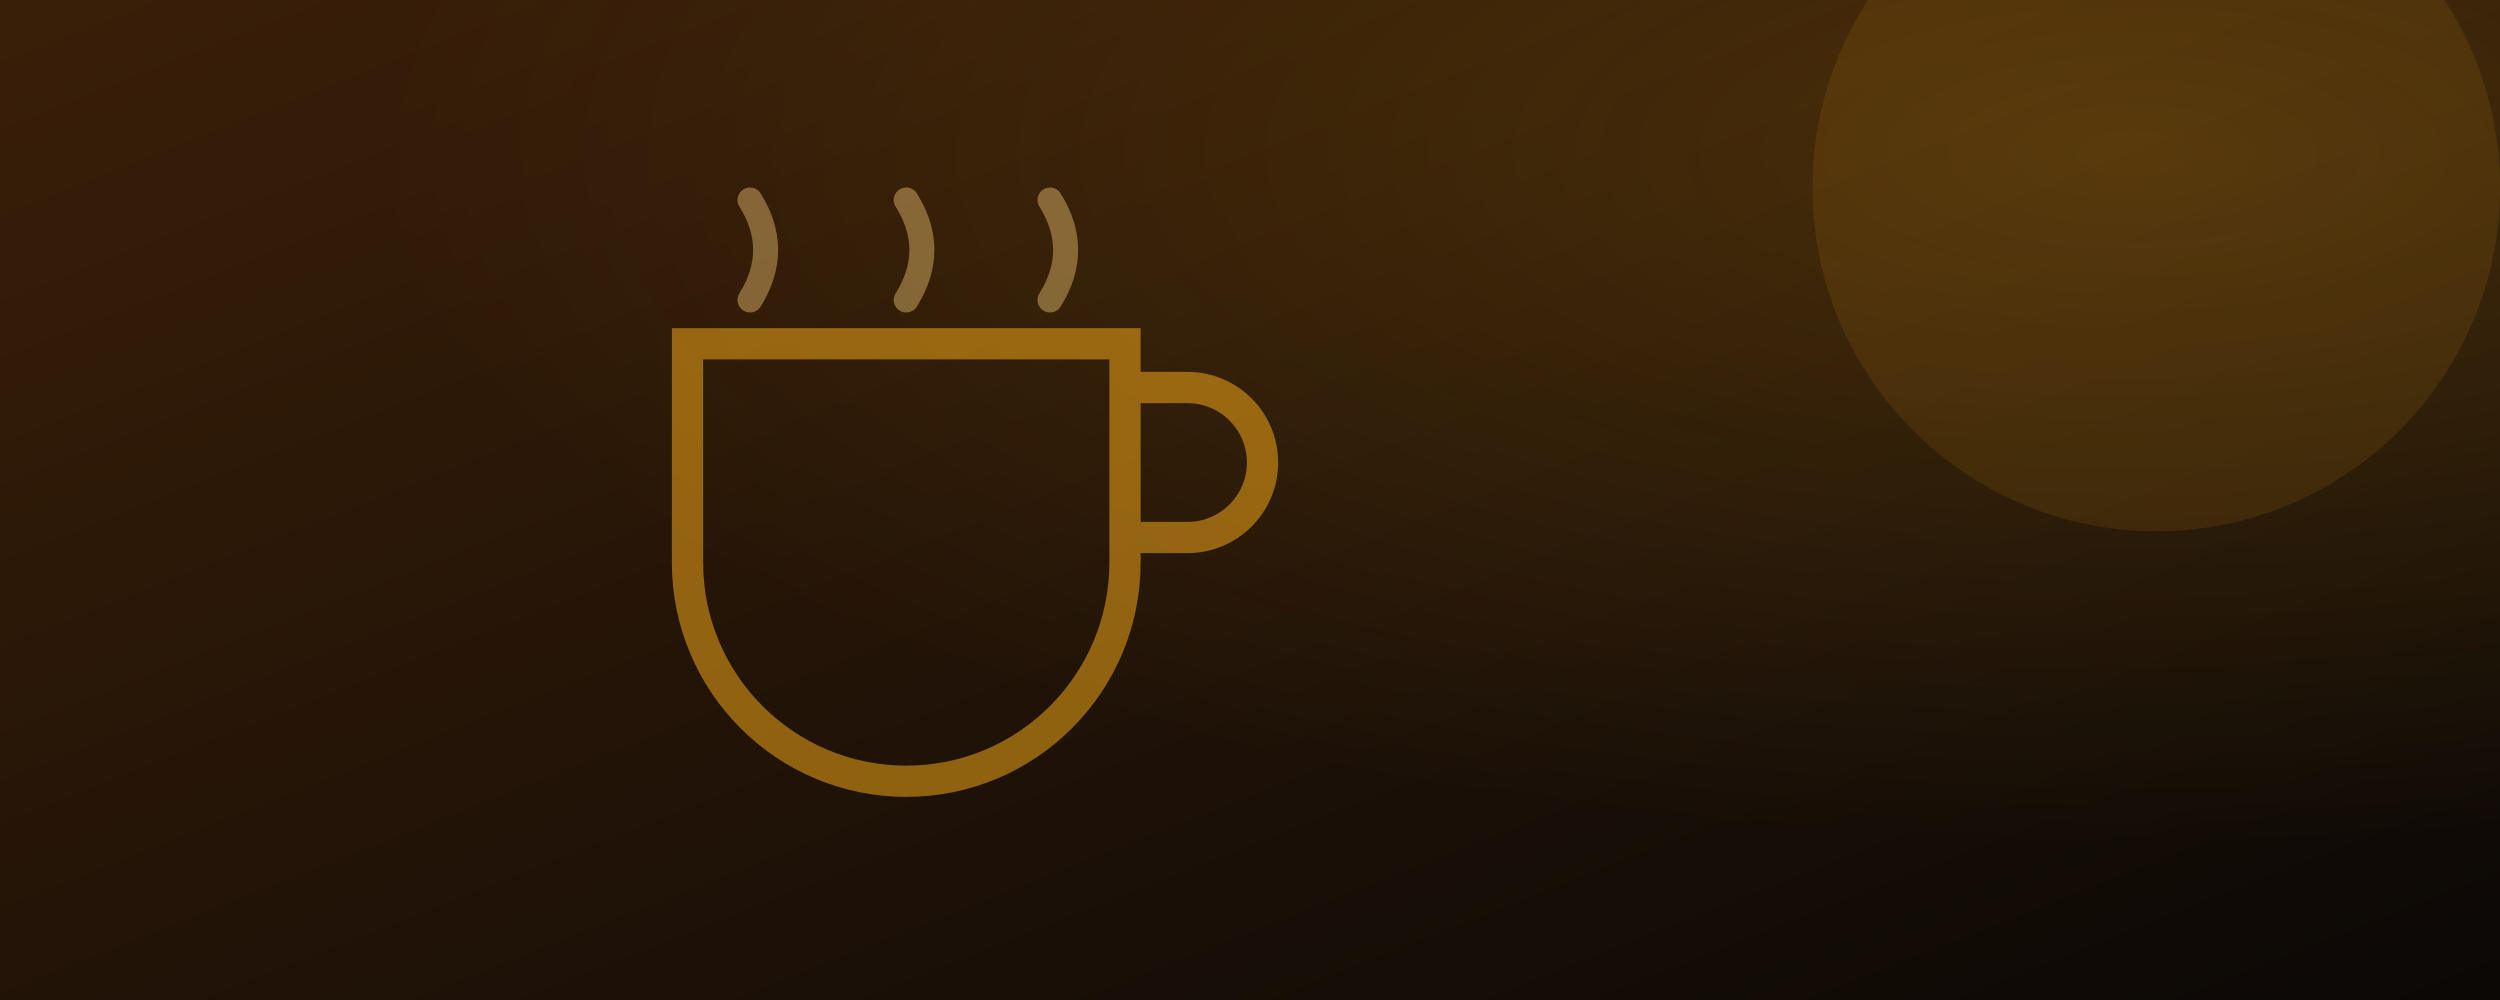
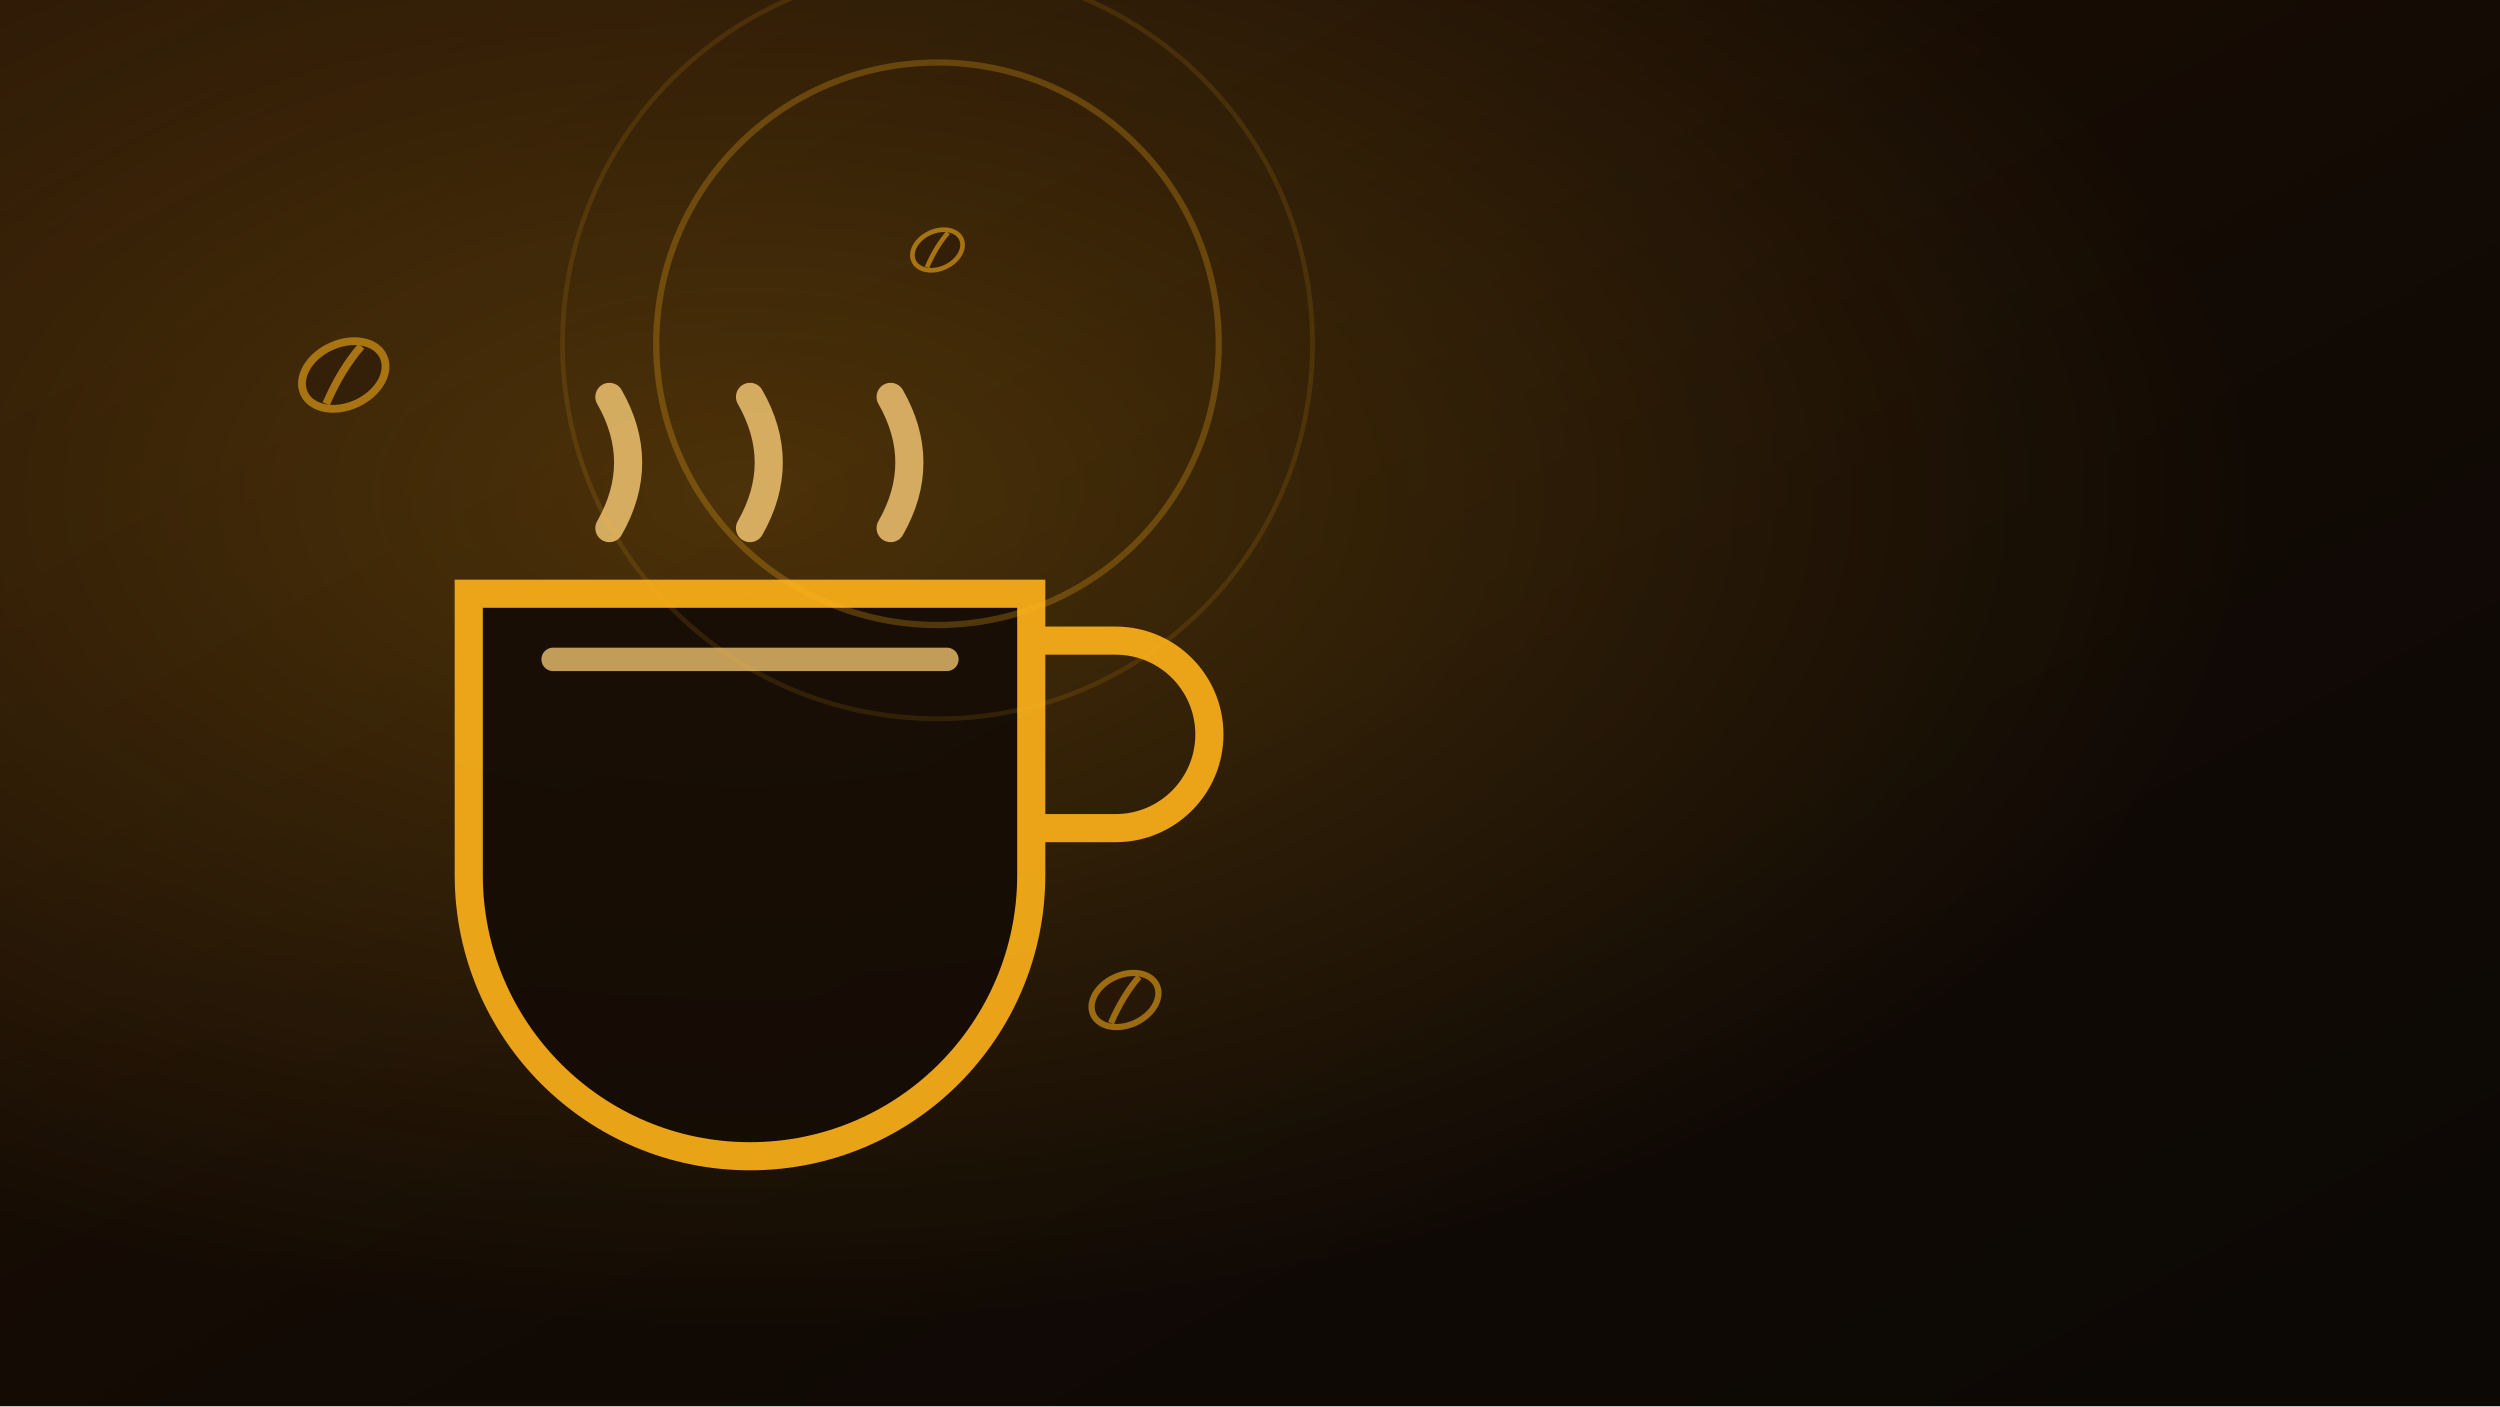
- <svg xmlns="http://www.w3.org/2000/svg" viewBox="0 0 400 160">
+ <svg xmlns="http://www.w3.org/2000/svg" viewBox="0 0 800 450">
  <defs>
    <linearGradient id="bg" x1="0" y1="0" x2="1" y2="1">
-       <stop offset="0%" stop-color="#3a1f08" />
+       <stop offset="0%" stop-color="#241305" />
+       <stop offset="55%" stop-color="#120a04" />
      <stop offset="100%" stop-color="#0b0806" />
    </linearGradient>
-     <radialGradient id="glow" cx="85%" cy="15%" r="70%">
-       <stop offset="0%" stop-color="#ffb21a" stop-opacity="0.16" />
+     <radialGradient id="glow" cx="30.0%" cy="35.0%" r="60%">
+       <stop offset="0%" stop-color="#ffb21a" stop-opacity="0.22" />
      <stop offset="100%" stop-color="#ffb21a" stop-opacity="0" />
    </radialGradient>
  </defs>
-   <rect width="400" height="160" fill="url(#bg)" />
-   <rect width="400" height="160" fill="url(#glow)" />
-   <circle cx="345" cy="30" r="55" fill="#ffb21a" opacity="0.1" />
-   <path d="M110 55 h70 v35 a35 35 0 0 1 -70 0 z M180 62 h10 a12 12 0 0 1 0 24 h-10" fill="none" stroke="#ffb21a" stroke-width="5" opacity="0.5" stroke-linecap="round" />
-   <path d="M120 48 q5 -8 0 -16 M145 48 q5 -8 0 -16 M168 48 q5 -8 0 -16" stroke="#ffd27a" stroke-width="4" fill="none" stroke-linecap="round" opacity="0.4" transform="translate(0,0)" />
+   <rect width="800" height="450" fill="url(#bg)" />
+   <rect width="800" height="450" fill="url(#glow)" />
+   <g transform="translate(150,190) scale(1.5)" opacity="0.9">
+     <path d="M0 0 h120 v60 a60 60 0 0 1 -120 0 z" fill="#140b04" stroke="#ffb21a" stroke-width="6" />
+     <path d="M120 10 h18 a20 20 0 0 1 0 40 h-18" fill="none" stroke="#ffb21a" stroke-width="6" />
+     <path d="M18 14 h84" stroke="#ffd27a" stroke-width="5" stroke-linecap="round" opacity="0.8" />
+     <path d="M30 -14 q8 -14 0 -28 M60 -14 q8 -14 0 -28 M90 -14 q8 -14 0 -28" stroke="#ffd27a" stroke-width="6" fill="none" stroke-linecap="round" opacity="0.85" />
+   </g>
+   <g transform="translate(110,120) scale(1.0)" opacity="0.55">
+     <ellipse rx="14" ry="10" fill="#2a1707" stroke="#ffb21a" stroke-width="2.5" transform="rotate(-25)" />
+     <path d="M-9 6 Q0 -2 9 -6" stroke="#ffb21a" stroke-width="2.5" fill="none" transform="rotate(-25)" />
+   </g>
+   <g transform="translate(360,320) scale(0.8)" opacity="0.55">
+     <ellipse rx="14" ry="10" fill="#2a1707" stroke="#ffb21a" stroke-width="2.5" transform="rotate(-25)" />
+     <path d="M-9 6 Q0 -2 9 -6" stroke="#ffb21a" stroke-width="2.5" fill="none" transform="rotate(-25)" />
+   </g>
+   <g transform="translate(300,80) scale(0.6)" opacity="0.55">
+     <ellipse rx="14" ry="10" fill="#2a1707" stroke="#ffb21a" stroke-width="2.5" transform="rotate(-25)" />
+     <path d="M-9 6 Q0 -2 9 -6" stroke="#ffb21a" stroke-width="2.5" fill="none" transform="rotate(-25)" />
+   </g>
+   <circle cx="300" cy="110" r="90" fill="none" stroke="#ffb21a" stroke-width="2" opacity="0.25" />
+   <circle cx="300" cy="110" r="120" fill="none" stroke="#ffb21a" stroke-width="1.5" opacity="0.12" />
</svg>
